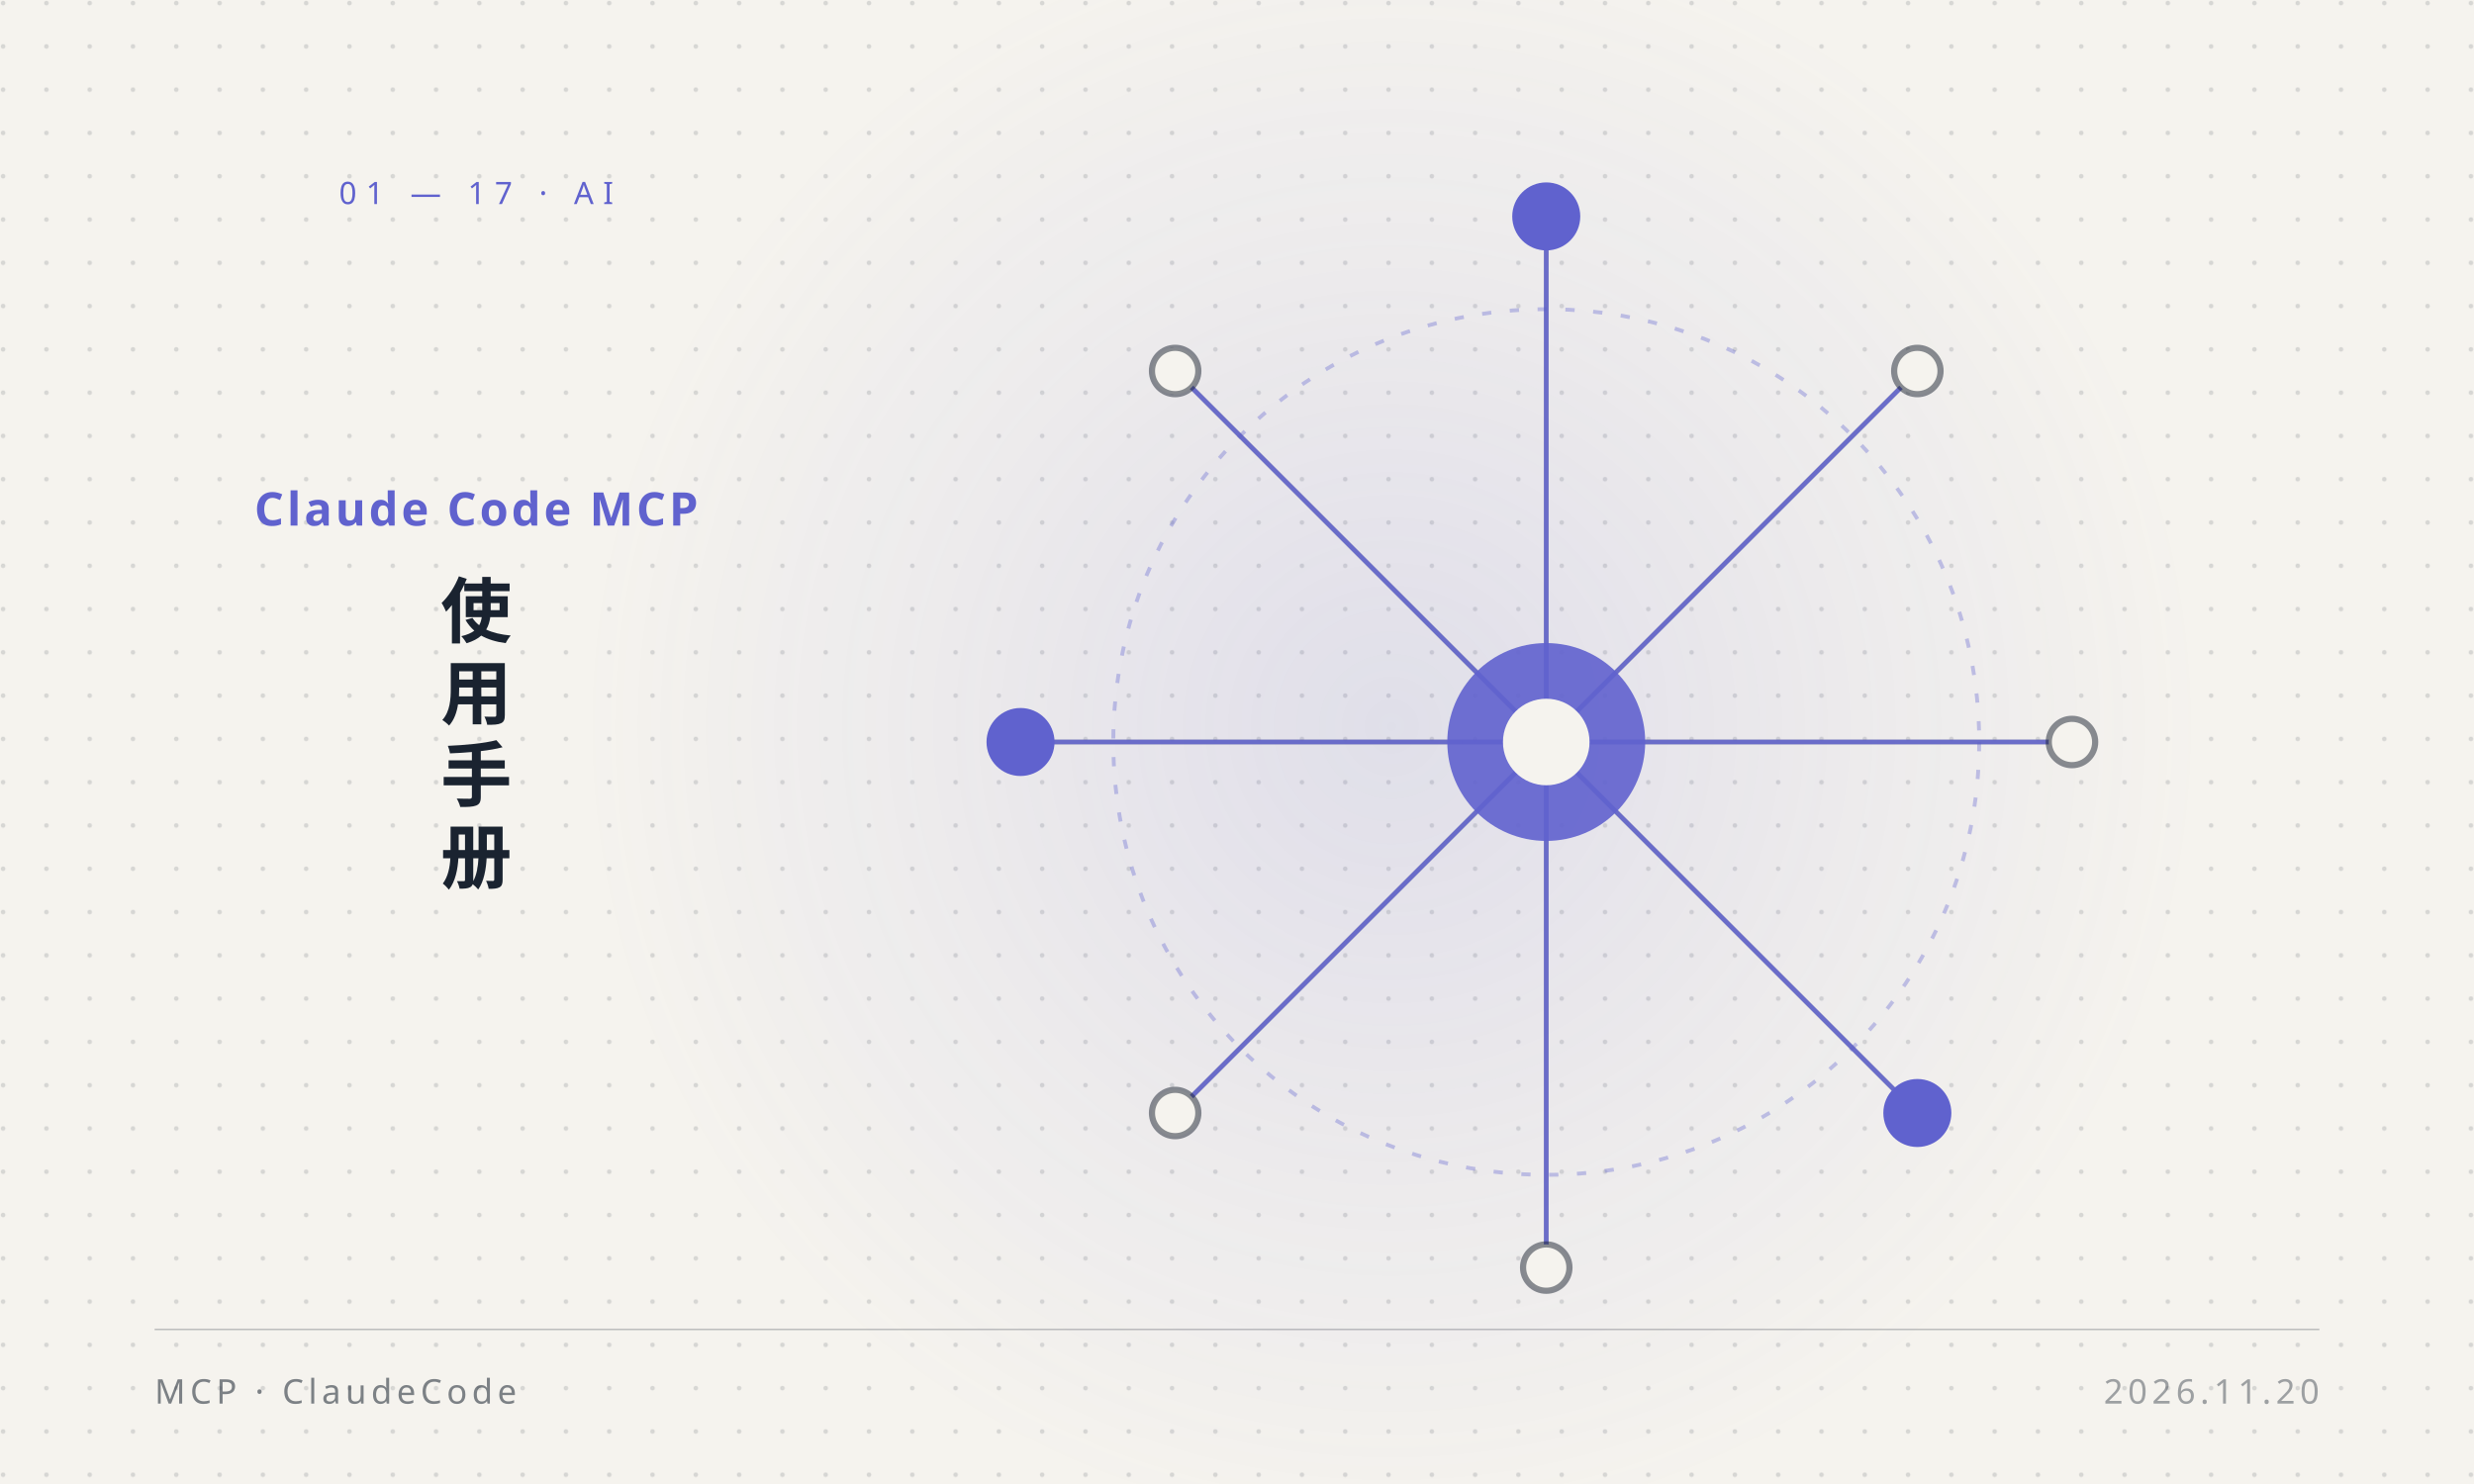
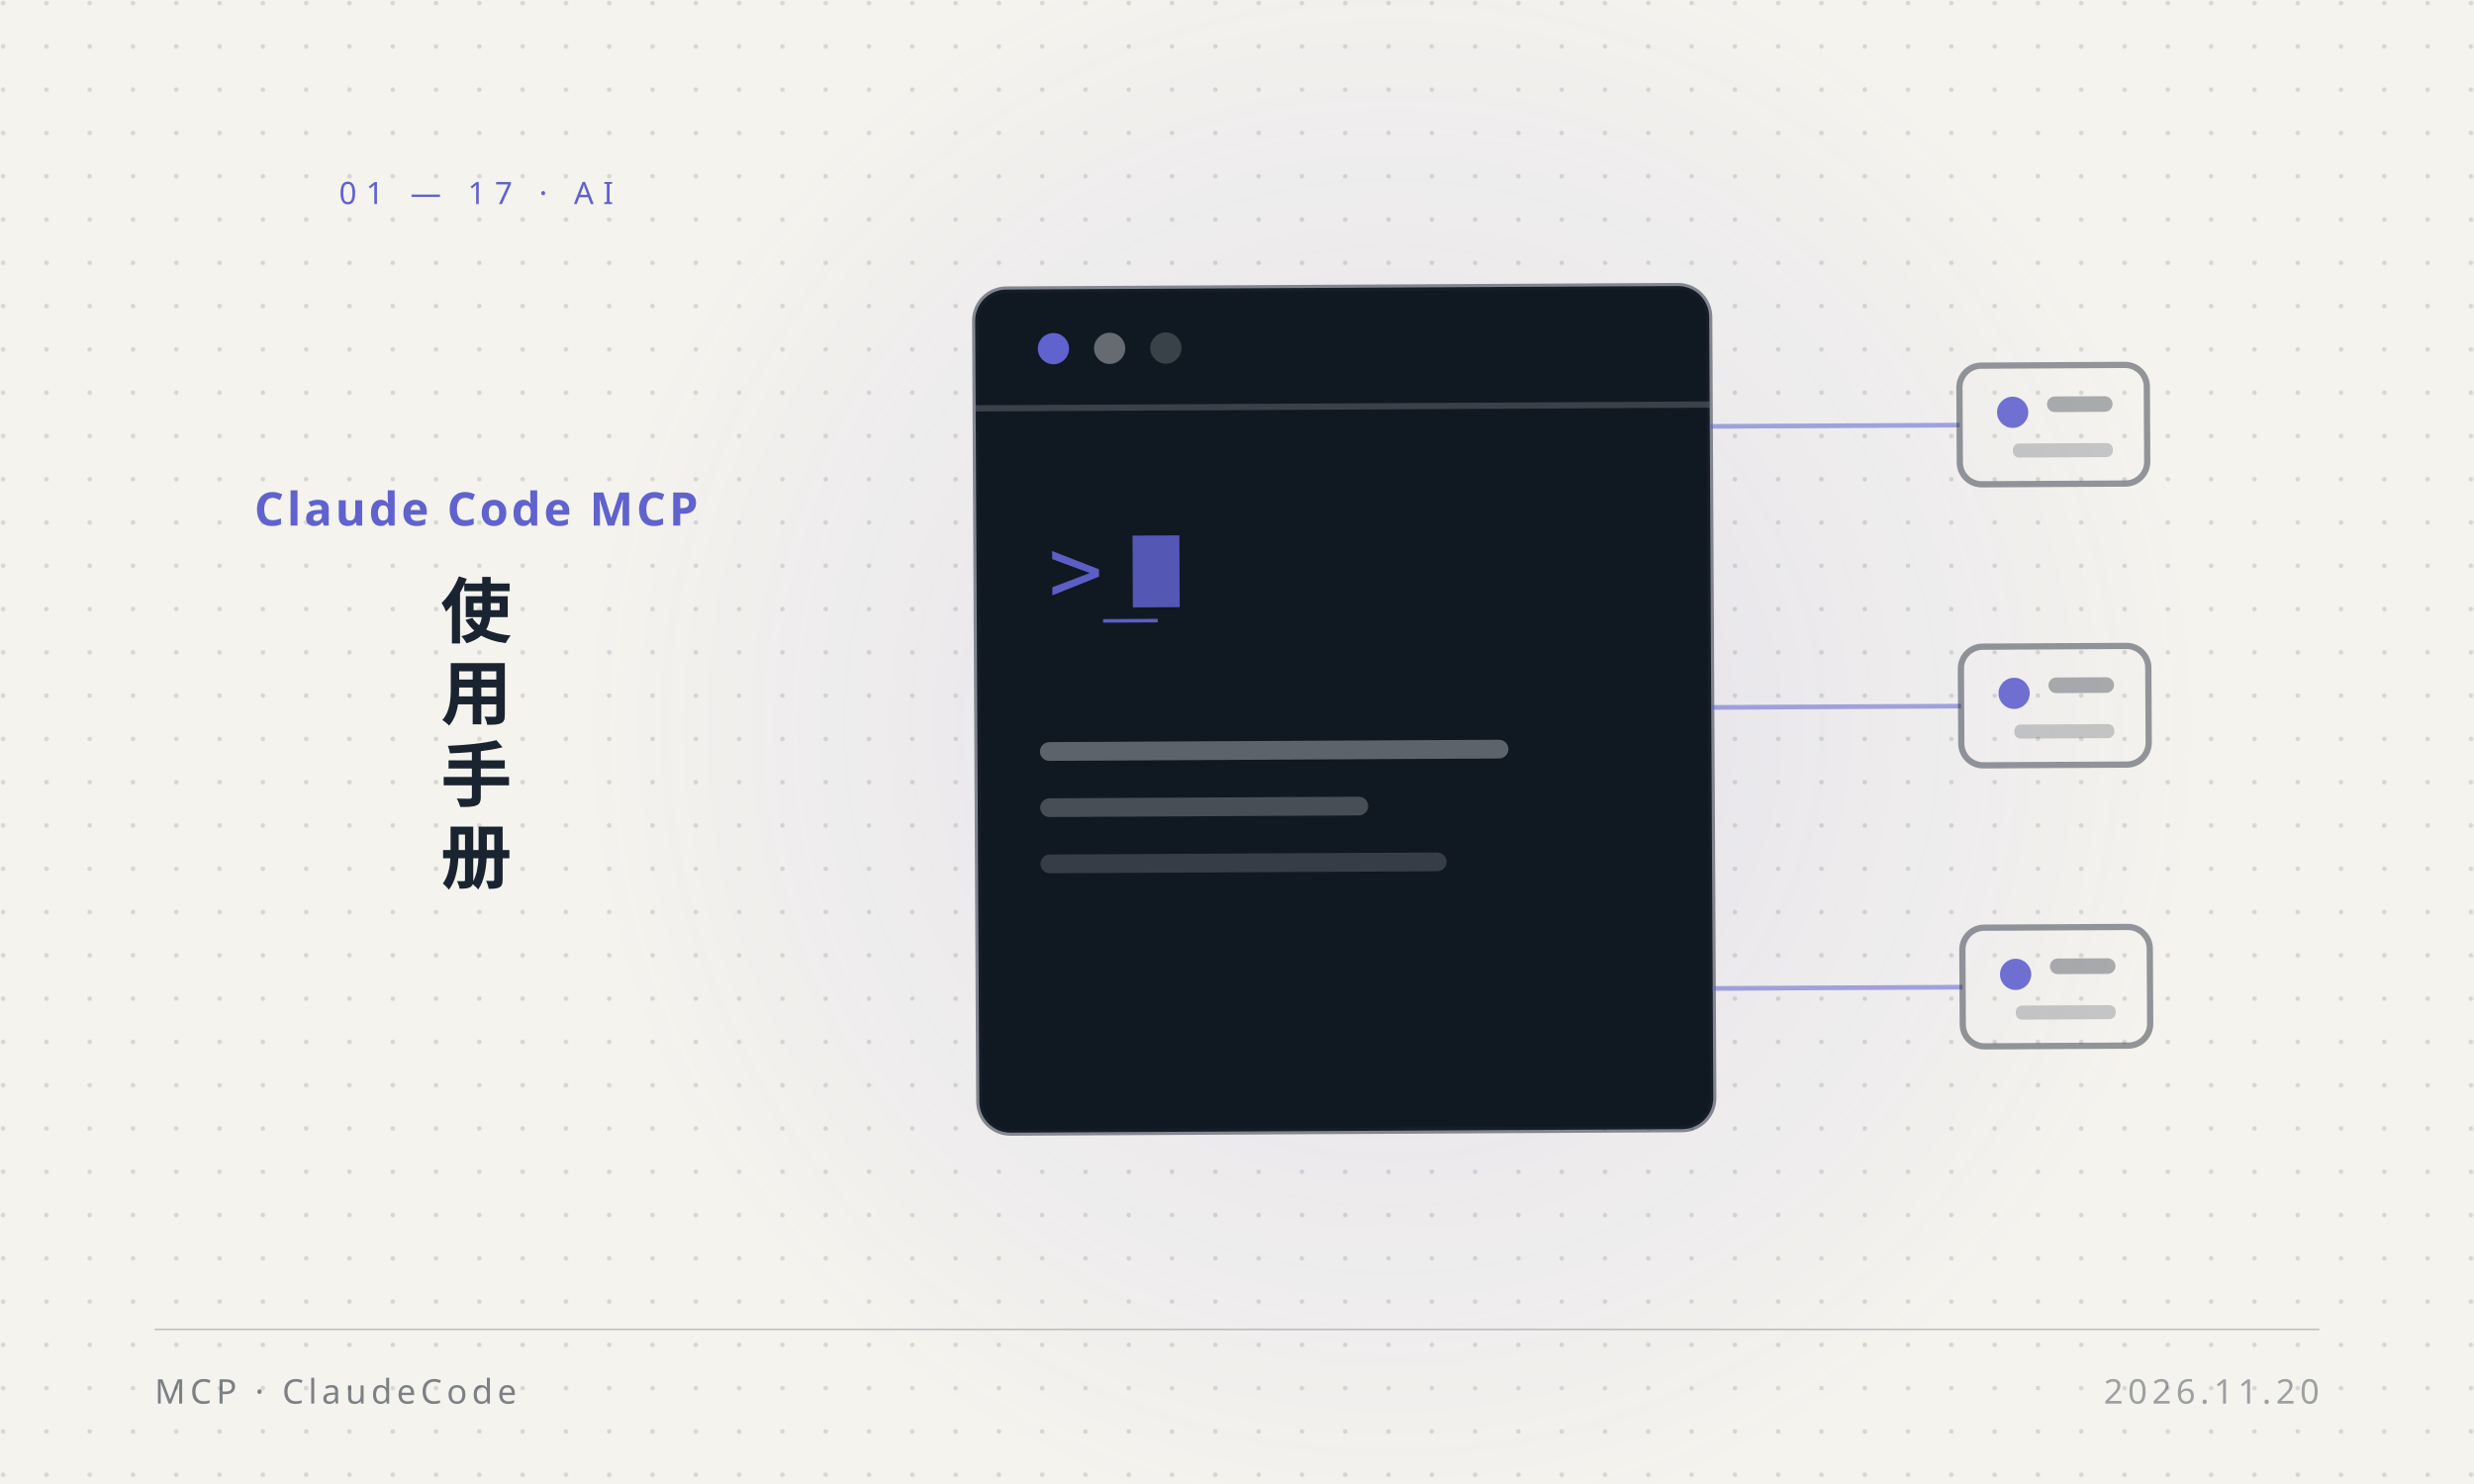
<svg xmlns="http://www.w3.org/2000/svg" width="1600" height="960" viewBox="0 0 1600 960" role="img" aria-label="Claude Code MCP 使用手册 封面">
  <style>
    @media (prefers-reduced-motion: no-preference) {
      .flow { stroke-dasharray: 24 150; animation: flow 2.6s linear infinite; }
      .breathe { animation: breathe 3.2s ease-in-out infinite; }
      .breathe.d2 { animation-delay: 0.8s; }
      .breathe.d3 { animation-delay: 1.6s; }
    }
    @keyframes flow { from { stroke-dashoffset: 88; } to { stroke-dashoffset: 0; } }
    @keyframes breathe { 0%, 100% { opacity: 0.45; } 50% { opacity: 1; } }
  </style>
  <defs>
    <pattern id="dots" width="28" height="28" patternUnits="userSpaceOnUse">
      <circle cx="2" cy="2" r="1.5" fill="#1a2330" opacity="0.14" />
    </pattern>
    <radialGradient id="glow" cx="0.5" cy="0.5" r="0.5">
      <stop offset="0" stop-color="#6062ce" stop-opacity="0.14" />
      <stop offset="1" stop-color="#6062ce" stop-opacity="0" />
    </radialGradient>
  </defs>
  <rect width="1600" height="960" fill="#f5f3ee" />
  <rect width="1600" height="960" fill="url(#dots)" />
  <circle cx="900" cy="470" r="520" fill="url(#glow)" class="breathe" />
-   <g>
-     <circle cx="1000" cy="480" r="280" fill="none" stroke="#6062ce" stroke-width="2.5" stroke-opacity="0.35" stroke-dasharray="6 12" />
-     <line x1="1000" y1="480" x2="1000" y2="140" stroke="#1a2330" stroke-width="3" stroke-opacity="0.32" />
-     <line class="flow" x1="1000" y1="480" x2="1000" y2="140" stroke="#6062ce" stroke-width="3" stroke-opacity="0.85" />
-     <line x1="1000" y1="480" x2="1240" y2="240" stroke="#1a2330" stroke-width="3" stroke-opacity="0.32" />
-     <line class="flow" x1="1000" y1="480" x2="1240" y2="240" stroke="#6062ce" stroke-width="3" stroke-opacity="0.85" />
-     <line x1="1000" y1="480" x2="1340" y2="480" stroke="#1a2330" stroke-width="3" stroke-opacity="0.32" />
-     <line class="flow" x1="1000" y1="480" x2="1340" y2="480" stroke="#6062ce" stroke-width="3" stroke-opacity="0.85" />
-     <line x1="1000" y1="480" x2="1240" y2="720" stroke="#1a2330" stroke-width="3" stroke-opacity="0.32" />
-     <line class="flow" x1="1000" y1="480" x2="1240" y2="720" stroke="#6062ce" stroke-width="3" stroke-opacity="0.85" />
-     <line x1="1000" y1="480" x2="1000" y2="820" stroke="#1a2330" stroke-width="3" stroke-opacity="0.32" />
-     <line class="flow" x1="1000" y1="480" x2="1000" y2="820" stroke="#6062ce" stroke-width="3" stroke-opacity="0.85" />
-     <line x1="1000" y1="480" x2="760" y2="720" stroke="#1a2330" stroke-width="3" stroke-opacity="0.32" />
-     <line class="flow" x1="1000" y1="480" x2="760" y2="720" stroke="#6062ce" stroke-width="3" stroke-opacity="0.85" />
-     <line x1="1000" y1="480" x2="660" y2="480" stroke="#1a2330" stroke-width="3" stroke-opacity="0.32" />
-     <line class="flow" x1="1000" y1="480" x2="660" y2="480" stroke="#6062ce" stroke-width="3" stroke-opacity="0.85" />
-     <line x1="1000" y1="480" x2="760" y2="240" stroke="#1a2330" stroke-width="3" stroke-opacity="0.32" />
-     <line class="flow" x1="1000" y1="480" x2="760" y2="240" stroke="#6062ce" stroke-width="3" stroke-opacity="0.85" />
-     <circle cx="1000" cy="140" r="22" fill="#6062ce" stroke="none" stroke-width="4" stroke-opacity="0.5" />
-     <circle cx="1240" cy="240" r="15" fill="#f5f3ee" stroke="#1a2330" stroke-width="4" stroke-opacity="0.5" />
-     <circle cx="1340" cy="480" r="15" fill="#f5f3ee" stroke="#1a2330" stroke-width="4" stroke-opacity="0.5" />
-     <circle cx="1240" cy="720" r="22" fill="#6062ce" stroke="none" stroke-width="4" stroke-opacity="0.5" />
-     <circle cx="1000" cy="820" r="15" fill="#f5f3ee" stroke="#1a2330" stroke-width="4" stroke-opacity="0.5" />
-     <circle cx="760" cy="720" r="15" fill="#f5f3ee" stroke="#1a2330" stroke-width="4" stroke-opacity="0.5" />
-     <circle cx="660" cy="480" r="22" fill="#6062ce" stroke="none" stroke-width="4" stroke-opacity="0.5" />
-     <circle cx="760" cy="240" r="15" fill="#f5f3ee" stroke="#1a2330" stroke-width="4" stroke-opacity="0.5" />
-     <circle cx="1000" cy="480" r="64" fill="#6062ce" opacity="0.9" />
-     <circle cx="1000" cy="480" r="28" fill="#f5f3ee" />
+   <g transform="translate(36 -22) translate(1000 480) scale(1 1) rotate(-0.30) scale(1.010) translate(-1000 -480)">
+     <g>
+       <rect x="600" y="210" width="470" height="540" rx="20" fill="#101922" stroke="#1a2330" stroke-width="4" stroke-opacity="0.5" />
+       <line x1="600" y1="286" x2="1070" y2="286" stroke="#e3e5e8" stroke-width="4" stroke-opacity="0.2" />
+       <circle cx="650" cy="248" r="10" fill="#6062ce" />
+       <circle cx="686" cy="248" r="10" fill="#e3e5e8" opacity="0.4" />
+       <circle cx="722" cy="248" r="10" fill="#e3e5e8" opacity="0.2" />
+       <text x="646" y="410" font-family="'Cascadia Code','Consolas',monospace" font-size="58" fill="#6062ce" opacity="0.95">&gt;_</text>
+       <rect x="700" y="368" width="30" height="46" fill="#6062ce" opacity="0.85" />
+       <rect x="640" y="500" width="300" height="12" rx="6" fill="#e3e5e8" opacity="0.36" />
+       <rect x="640" y="536" width="210" height="12" rx="6" fill="#e3e5e8" opacity="0.26" />
+       <rect x="640" y="572" width="260" height="12" rx="6" fill="#e3e5e8" opacity="0.18" />
+       <path d="M1070 300 C 1150 300 1170 300 1230 300" fill="none" stroke="#6062ce" stroke-width="3" stroke-opacity="0.55" class="flow" />
+       <rect x="1230" y="262" width="120" height="76" rx="14" fill="none" stroke="#1a2330" stroke-width="4" stroke-opacity="0.45" />
+       <circle cx="1264" cy="292" r="10" fill="#6062ce" opacity="0.9" />
+       <rect x="1286" y="282" width="42" height="10" rx="5" fill="#1a2330" opacity="0.35" />
+       <rect x="1264" y="312" width="64" height="9" rx="4" fill="#1a2330" opacity="0.22" />
+       <path d="M1070 480 C 1150 480 1170 480 1230 480" fill="none" stroke="#6062ce" stroke-width="3" stroke-opacity="0.55" class="flow" />
+       <rect x="1230" y="442" width="120" height="76" rx="14" fill="none" stroke="#1a2330" stroke-width="4" stroke-opacity="0.45" />
+       <circle cx="1264" cy="472" r="10" fill="#6062ce" opacity="0.9" />
+       <rect x="1286" y="462" width="42" height="10" rx="5" fill="#1a2330" opacity="0.35" />
+       <rect x="1264" y="492" width="64" height="9" rx="4" fill="#1a2330" opacity="0.22" />
+       <path d="M1070 660 C 1150 660 1170 660 1230 660" fill="none" stroke="#6062ce" stroke-width="3" stroke-opacity="0.55" class="flow" />
+       <rect x="1230" y="622" width="120" height="76" rx="14" fill="none" stroke="#1a2330" stroke-width="4" stroke-opacity="0.45" />
+       <circle cx="1264" cy="652" r="10" fill="#6062ce" opacity="0.9" />
+       <rect x="1286" y="642" width="42" height="10" rx="5" fill="#1a2330" opacity="0.35" />
+       <rect x="1264" y="672" width="64" height="9" rx="4" fill="#1a2330" opacity="0.22" />
+     </g>
  </g>
  <text x="308" y="132" text-anchor="middle" font-family="'Segoe UI','Helvetica Neue',sans-serif" font-size="20" letter-spacing="6" fill="#6062ce">01 — 17 · AI</text>
  <text x="308" y="340" text-anchor="middle" font-family="'Segoe UI','Helvetica Neue',sans-serif" font-size="30" font-weight="600" letter-spacing="2" fill="#6062ce">Claude Code MCP</text>
  <text x="308" y="412" text-anchor="middle" font-family="'PingFang SC','Microsoft YaHei','Noto Sans SC',sans-serif" font-size="46" font-weight="600" fill="#1a2330">使</text>
  <text x="308" y="465" text-anchor="middle" font-family="'PingFang SC','Microsoft YaHei','Noto Sans SC',sans-serif" font-size="46" font-weight="600" fill="#1a2330">用</text>
  <text x="308" y="518" text-anchor="middle" font-family="'PingFang SC','Microsoft YaHei','Noto Sans SC',sans-serif" font-size="46" font-weight="600" fill="#1a2330">手</text>
  <text x="308" y="571" text-anchor="middle" font-family="'PingFang SC','Microsoft YaHei','Noto Sans SC',sans-serif" font-size="46" font-weight="600" fill="#1a2330">册</text>
  <line x1="100" y1="860" x2="1500" y2="860" stroke="#1a2330" stroke-width="1" stroke-opacity="0.25" />
  <text x="100" y="908" font-family="'PingFang SC','Microsoft YaHei','Noto Sans SC',sans-serif" font-size="22" letter-spacing="3" fill="#1a2330" fill-opacity="0.55">MCP · ClaudeCode</text>
  <text x="1500" y="908" text-anchor="end" font-family="'Segoe UI','Helvetica Neue',sans-serif" font-size="22" letter-spacing="3" fill="#1a2330" fill-opacity="0.4">2026.11.20</text>
</svg>
